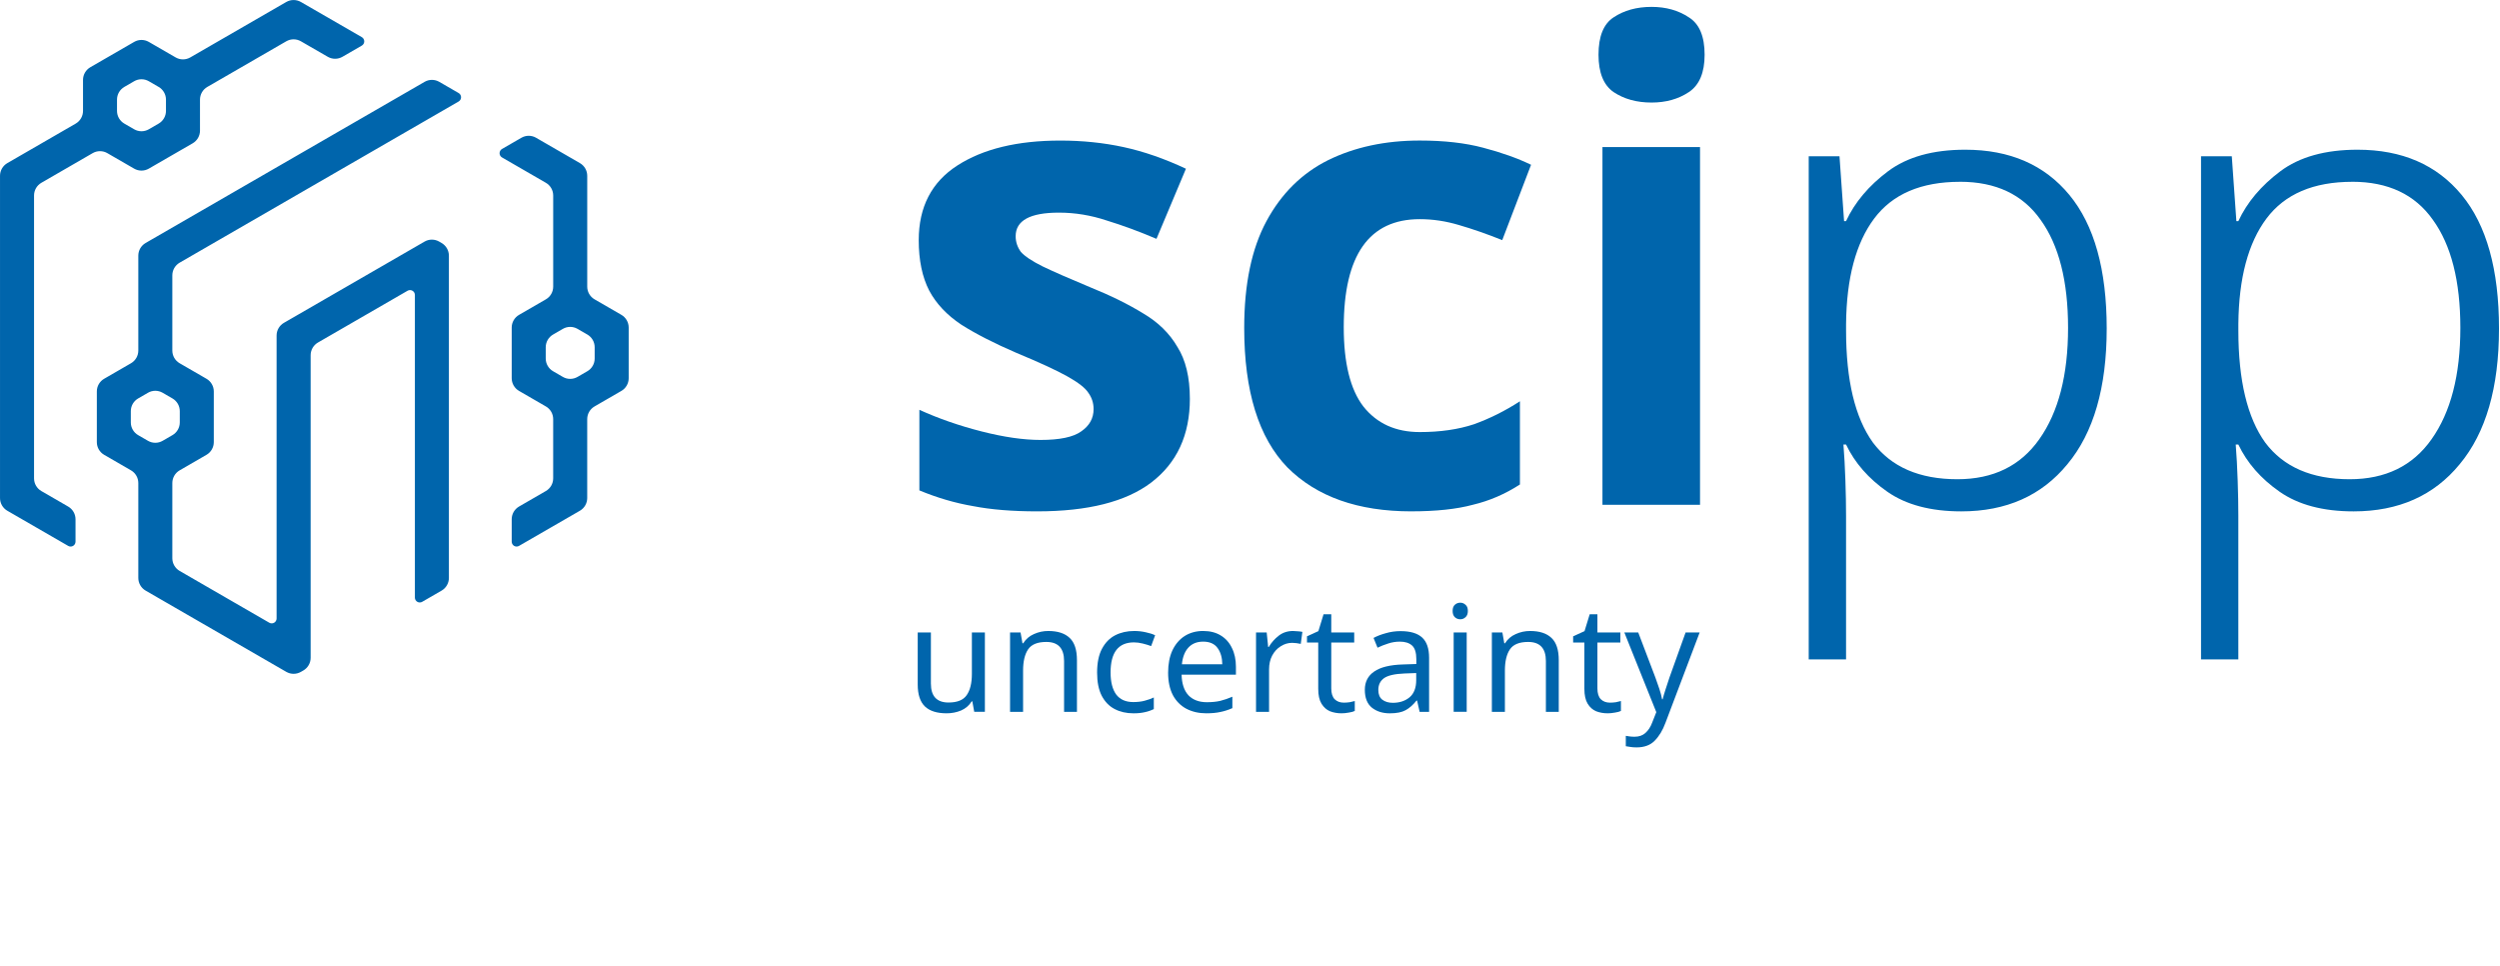
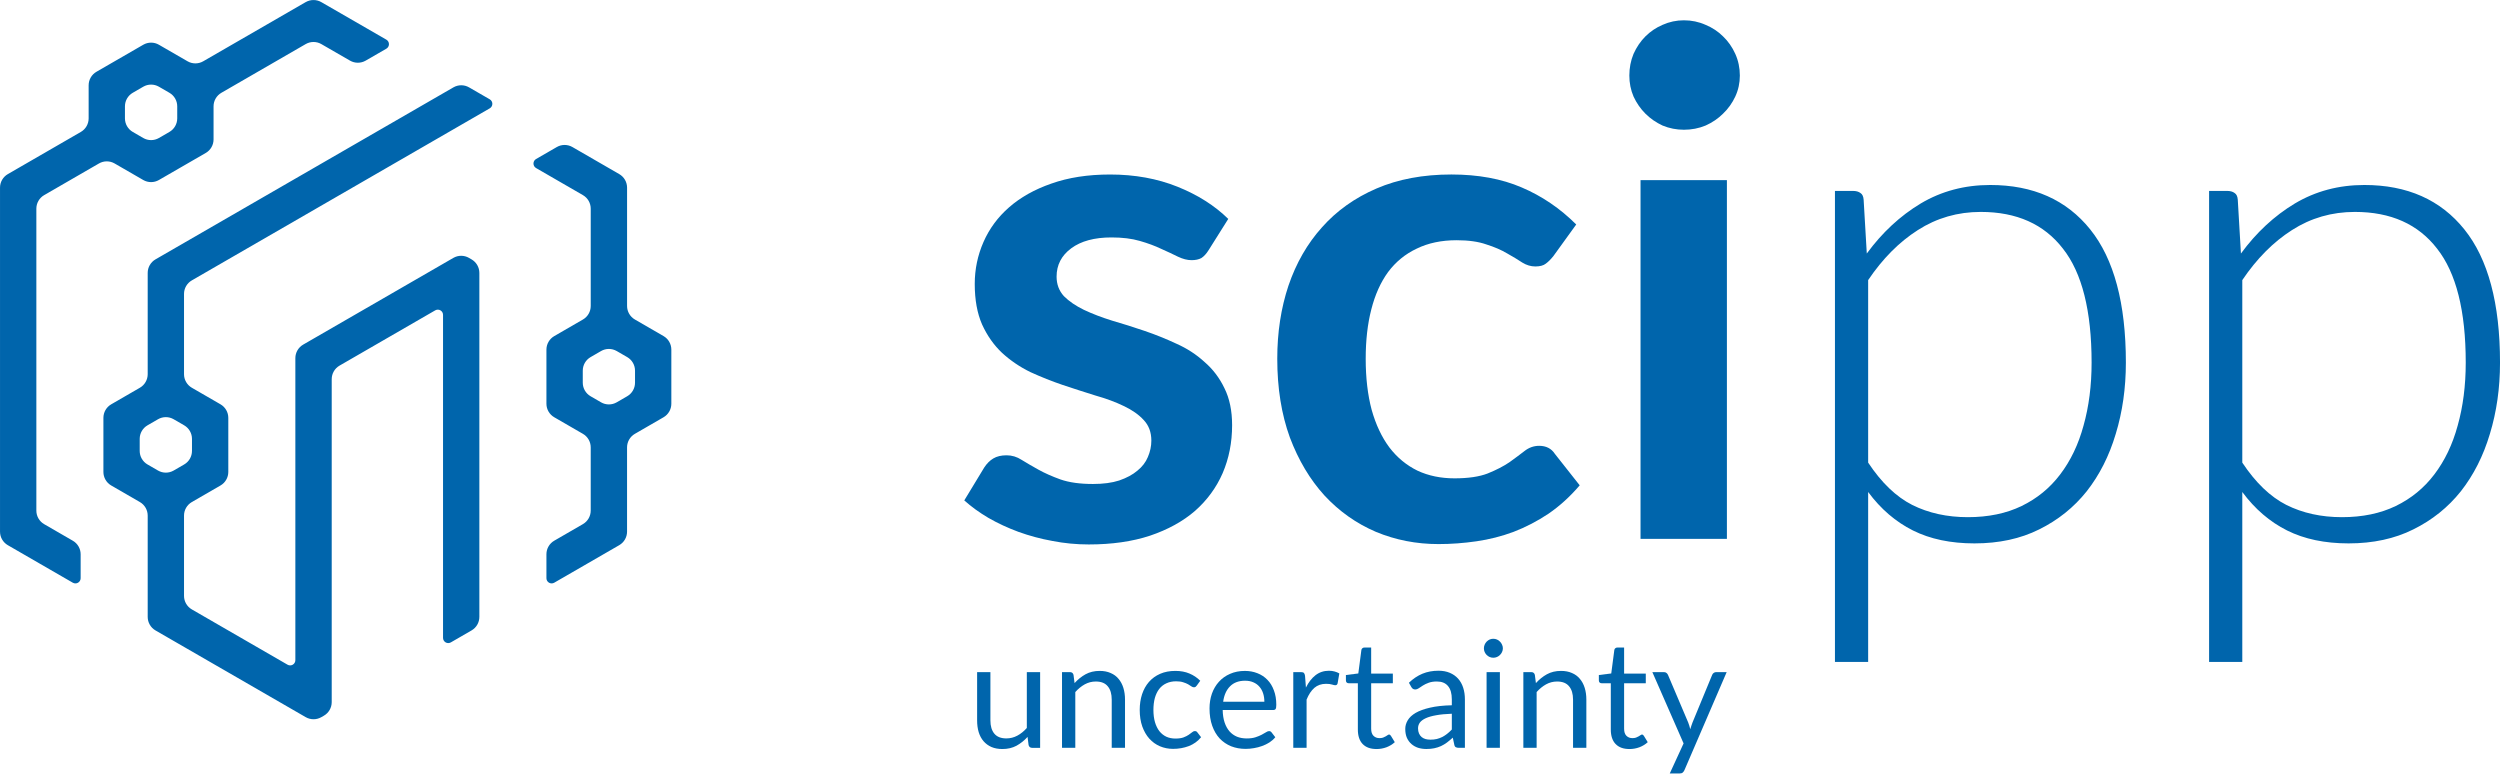
- <svg xmlns="http://www.w3.org/2000/svg" width="156.486mm" height="60.444mm" viewBox="0 0 156.486 60.444" version="1.1" id="svg8">
+ <svg xmlns="http://www.w3.org/2000/svg" width="146.602mm" height="45.357mm" viewBox="0 0 146.602 45.357" version="1.1" id="svg8">
  <defs id="defs2">
    </defs>
  <g id="layer1" transform="translate(-25.58203,-19.09881)">
    <path id="path968" style="fill:#0065ac;fill-opacity:1;fill-rule:evenodd;stroke:none;stroke-width:0.07px;stroke-linecap:butt;stroke-linejoin:miter;stroke-opacity:1" d="m 43.509,19.222 -6.011,3.471 a 0.916,0.916 0.001 0 1 -0.917,-1.8e-5 l -1.681,-0.971 a 0.916,0.916 179.997 0 0 -0.916,5.4e-5 l -2.746,1.586 a 0.917,0.917 119.995 0 0 -0.458,0.794 v 1.94 a 0.917,0.917 119.995 0 1 -0.458,0.794 l -4.281,2.473 a 0.917,0.917 119.995 0 0 -0.458,0.794 v 18.057 2.115 a 0.917,0.917 60.01 0 0 0.458,0.794 l 0.916,0.529 a 2286.869,2286.869 30.007 0 0 0.916,0.529 l 1.98,1.143 a 0.306,0.306 149.997 0 0 0.458,-0.265 l 0,-1.403 a 0.917,0.917 60.018 0 0 -0.458,-0.794 l -1.681,-0.972 a 0.917,0.917 60.018 0 1 -0.458,-0.794 v -17.707 a 0.917,0.917 119.991 0 1 0.458,-0.794 l 3.214,-1.857 a 0.916,0.916 179.993 0 1 0.916,-1.15e-4 l 1.681,0.971 a 0.917,0.917 0.003 0 0 0.917,5.2e-5 l 2.747,-1.586 a 0.916,0.916 120.001 0 0 0.458,-0.794 v -1.94 a 0.917,0.917 119.99 0 1 0.458,-0.794 l 4.945,-2.857 a 0.916,0.916 179.983 0 1 0.917,-2.74e-4 l 1.683,0.971 a 0.917,0.917 179.99 0 0 0.917,-1.52e-4 l 1.214,-0.701 a 0.306,0.306 89.995 0 0 -4.8e-5,-0.529 l -3.814,-2.201 a 0.917,0.917 179.996 0 0 -0.917,6.2e-5 z m -8.609,4.961 0.617,0.357 a 0.917,0.917 60.021 0 1 0.458,0.794 v 0.707 a 0.917,0.917 119.979 0 1 -0.458,0.794 l -0.617,0.357 a 0.915,0.915 0 0 1 -0.916,0 l -0.617,-0.357 a 0.917,0.917 60.021 0 1 -0.458,-0.794 v -0.707 a 0.917,0.917 119.979 0 1 0.458,-0.794 l 0.617,-0.357 a 0.915,0.915 0 0 1 0.916,0 z m 17.271,0.039 -17.47,10.086 a 0.917,0.917 120 0 0 -0.458,0.794 v 5.94 a 0.917,0.917 119.982 0 1 -0.458,0.794 l -1.681,0.972 a 0.917,0.917 119.982 0 0 -0.458,0.794 l 0,3.172 a 0.917,0.917 60.018 0 0 0.458,0.794 l 1.681,0.972 a 0.917,0.917 60.018 0 1 0.458,0.794 v 5.94 a 0.917,0.917 60.01 0 0 0.458,0.794 l 0.916,0.529 a 2863.006,2863.006 30.01 0 0 0.916,0.529 l 6.976,4.027 a 0.917,0.917 0.009 0 0 0.917,1.4e-4 l 0.15,-0.086 a 0.916,0.916 120.009 0 0 0.458,-0.794 l 0,-18.94 A 0.917,0.917 119.994 0 1 45.491,40.54 l 5.613,-3.242 A 0.305,0.305 29.994 0 1 51.562,37.562 v 18.942 a 0.305,0.305 29.998 0 0 0.458,0.265 l 1.214,-0.701 a 0.917,0.917 119.998 0 0 0.458,-0.794 V 35.103 a 0.918,0.918 60.03 0 0 -0.458,-0.794 l -0.15,-0.087 a 0.915,0.915 0.029 0 0 -0.916,-4.57e-4 l -8.808,5.086 a 0.917,0.917 119.998 0 0 -0.458,0.794 V 57.813 a 0.305,0.305 150.006 0 1 -0.458,0.264 L 36.831,54.835 a 0.917,0.917 60.006 0 1 -0.458,-0.794 v -4.707 a 0.917,0.917 119.982 0 1 0.458,-0.794 l 1.681,-0.972 a 0.917,0.917 119.982 0 0 0.458,-0.794 v -3.172 a 0.917,0.917 60.018 0 0 -0.458,-0.794 l -1.681,-0.972 a 0.917,0.917 60.018 0 1 -0.458,-0.794 v -4.707 a 0.917,0.917 119.998 0 1 0.458,-0.794 L 54.302,25.452 a 0.306,0.306 90 0 0 2e-6,-0.529 l -1.214,-0.701 a 0.916,0.916 0.003 0 0 -0.917,-4.1e-5 z m 6.062,3.5 -1.216,0.702 a 0.306,0.306 90.019 0 0 -1.79e-4,0.529 l 2.748,1.588 a 0.917,0.917 60.01 0 1 0.458,0.794 v 5.707 a 0.917,0.917 119.982 0 1 -0.458,0.794 l -1.681,0.972 A 0.917,0.917 119.982 0 0 57.625,39.601 v 3.172 a 0.917,0.917 60.018 0 0 0.458,0.794 l 1.681,0.972 a 0.917,0.917 60.018 0 1 0.458,0.794 l 0,3.707 a 0.917,0.917 119.982 0 1 -0.458,0.794 l -1.681,0.972 A 0.917,0.917 119.982 0 0 57.625,51.601 v 1.403 a 0.305,0.305 29.998 0 0 0.458,0.265 l 3.812,-2.201 a 0.917,0.917 119.998 0 0 0.458,-0.794 v -4.94 a 0.917,0.917 119.982 0 1 0.458,-0.794 l 1.681,-0.972 a 0.917,0.917 119.982 0 0 0.458,-0.794 V 39.601 A 0.917,0.917 60.018 0 0 64.493,38.807 L 62.812,37.835 a 0.917,0.917 60.018 0 1 -0.458,-0.794 l 0,-6.94 A 0.917,0.917 60.005 0 0 61.895,29.308 L 59.15,27.722 a 0.917,0.917 0.015 0 0 -0.917,-2.32e-4 z m 3.512,11.961 0.617,0.357 a 0.917,0.917 60.021 0 1 0.458,0.794 l 0,0.707 a 0.917,0.917 119.979 0 1 -0.458,0.794 l -0.617,0.357 a 0.914,0.914 0.016 0 1 -0.916,-2.53e-4 L 60.214,42.335 a 0.918,0.918 60.037 0 1 -0.458,-0.794 v -0.707 a 0.918,0.918 119.963 0 1 0.458,-0.794 l 0.615,-0.356 a 0.914,0.914 179.984 0 1 0.916,-2.53e-4 z m -25.98,4 0.617,0.357 a 0.917,0.917 60.021 0 1 0.458,0.794 v 0.707 a 0.917,0.917 119.979 0 1 -0.458,0.794 l -0.617,0.357 a 0.915,0.915 180 0 1 -0.916,0 l -0.617,-0.357 a 0.917,0.917 60.021 0 1 -0.458,-0.794 v -0.707 a 0.917,0.917 119.979 0 1 0.458,-0.794 l 0.617,-0.357 a 0.915,0.915 0 0 1 0.916,0 z" />
    <g aria-label="scipp" id="text897" style="font-size:41.009px;line-height:19.223px;font-family:Lato;-inkscape-font-specification:Lato;letter-spacing:0px;word-spacing:0px;fill:#0065ac;stroke-width:0.265px">
-       <path d="m 100.091,44.054 q 0,3.404 -2.42,5.249 -2.379,1.804 -7.136,1.804 -2.338,0 -4.019,-0.328 -1.681,-0.287 -3.363,-0.984 v -5.044 q 1.804,0.82 3.896,1.353 2.091,0.533 3.691,0.533 1.804,0 2.543,-0.533 0.779,-0.533 0.779,-1.394 0,-0.574 -0.328,-1.025 -0.287,-0.451 -1.312,-1.025 -1.025,-0.574 -3.199,-1.476 -2.091,-0.902 -3.445,-1.763 -1.353,-0.902 -2.009,-2.132 -0.656,-1.271 -0.656,-3.158 0,-3.117 2.42,-4.675 2.42,-1.558 6.438,-1.558 2.091,0 3.978,0.41 1.886,0.41 3.896,1.353 l -1.845,4.388 q -1.64,-0.697 -3.117,-1.148 -1.476,-0.492 -2.994,-0.492 -2.707,0 -2.707,1.476 0,0.533 0.328,0.984 0.369,0.41 1.353,0.902 1.025,0.492 2.994,1.312 1.927,0.779 3.322,1.64 1.394,0.82 2.132,2.091 0.779,1.23 0.779,3.24 z" style="font-weight:bold;-inkscape-font-specification:'Lato Bold'" id="path381" />
-       <path d="m 113.952,51.107 q -5.003,0 -7.751,-2.748 -2.707,-2.789 -2.707,-8.735 0,-4.101 1.394,-6.684 1.394,-2.584 3.855,-3.814 2.502,-1.23 5.741,-1.23 2.296,0 3.978,0.451 1.722,0.451 2.994,1.066 l -1.804,4.716 q -1.435,-0.574 -2.707,-0.943 -1.23,-0.369 -2.461,-0.369 -4.757,0 -4.757,6.766 0,3.363 1.23,4.962 1.271,1.599 3.527,1.599 1.927,0 3.404,-0.492 1.476,-0.533 2.871,-1.435 v 5.208 q -1.394,0.902 -2.953,1.271 -1.517,0.41 -3.855,0.41 z" style="font-weight:bold;-inkscape-font-specification:'Lato Bold'" id="path383" />
-       <path d="m 129.002,19.53 q 1.353,0 2.338,0.656 0.984,0.615 0.984,2.338 0,1.681 -0.984,2.338 -0.984,0.656 -2.338,0.656 -1.394,0 -2.379,-0.656 -0.943,-0.656 -0.943,-2.338 0,-1.722 0.943,-2.338 0.984,-0.656 2.379,-0.656 z m 3.035,8.776 v 22.391 h -6.11 V 28.306 Z" style="font-weight:bold;-inkscape-font-specification:'Lato Bold'" id="path385" />
-       <path d="m 148.645,28.47 q 4.183,0 6.52,2.83 2.338,2.83 2.338,8.366 0,5.536 -2.461,8.489 -2.42,2.953 -6.643,2.953 -2.871,0 -4.634,-1.23 -1.763,-1.23 -2.584,-2.953 h -0.164 q 0.082,1.025 0.123,2.255 0.041,1.189 0.041,2.214 v 8.981 h -2.338 V 28.88 h 1.927 l 0.287,4.06 h 0.123 q 0.82,-1.763 2.625,-3.117 1.804,-1.353 4.839,-1.353 z m -0.328,2.009 q -3.65,0 -5.372,2.296 -1.722,2.296 -1.763,6.602 v 0.41 q 0,4.675 1.681,7.013 1.722,2.296 5.29,2.296 3.363,0 5.126,-2.502 1.804,-2.543 1.804,-6.972 0,-4.388 -1.722,-6.766 -1.681,-2.379 -5.044,-2.379 z" style="font-weight:300;-inkscape-font-specification:'Lato Light'" id="path387" />
-       <path d="m 173.21,28.47 q 4.183,0 6.52,2.83 2.338,2.83 2.338,8.366 0,5.536 -2.461,8.489 -2.42,2.953 -6.643,2.953 -2.871,0 -4.634,-1.23 -1.763,-1.23 -2.584,-2.953 h -0.164 q 0.082,1.025 0.123,2.255 0.041,1.189 0.041,2.214 v 8.981 h -2.337 V 28.88 h 1.927 l 0.287,4.06 h 0.123 q 0.82,-1.763 2.625,-3.117 1.804,-1.353 4.839,-1.353 z m -0.328,2.009 q -3.65,0 -5.372,2.296 -1.722,2.296 -1.763,6.602 v 0.41 q 0,4.675 1.681,7.013 1.722,2.296 5.29,2.296 3.363,0 5.126,-2.502 1.804,-2.543 1.804,-6.972 0,-4.388 -1.722,-6.766 -1.681,-2.379 -5.044,-2.379 z" style="font-weight:300;-inkscape-font-specification:'Lato Light'" id="path389" />
+       <path d="m 96.461,33.76 q -0.205,0.328 -0.431,0.472 -0.226,0.123 -0.574,0.123 -0.369,0 -0.8,-0.205 -0.41,-0.205 -0.964,-0.451 -0.554,-0.267 -1.271,-0.472 -0.697,-0.205 -1.661,-0.205 -1.497,0 -2.358,0.636 -0.861,0.636 -0.861,1.661 0,0.677 0.431,1.148 0.451,0.451 1.169,0.8 0.738,0.349 1.661,0.636 0.923,0.267 1.886,0.595 0.964,0.328 1.886,0.759 0.923,0.41 1.64,1.066 0.738,0.636 1.169,1.538 0.451,0.902 0.451,2.173 0,1.517 -0.554,2.809 -0.554,1.271 -1.62,2.214 -1.066,0.923 -2.645,1.456 -1.558,0.513 -3.588,0.513 -1.087,0 -2.132,-0.205 -1.025,-0.185 -1.989,-0.533 -0.943,-0.349 -1.763,-0.82 -0.8,-0.472 -1.415,-1.025 l 1.169,-1.927 q 0.226,-0.349 0.533,-0.533 0.308,-0.185 0.779,-0.185 0.472,0 0.882,0.267 0.431,0.267 0.984,0.574 0.554,0.308 1.292,0.574 0.759,0.267 1.907,0.267 0.902,0 1.538,-0.205 0.656,-0.226 1.066,-0.574 0.431,-0.349 0.615,-0.8 0.205,-0.472 0.205,-0.964 0,-0.738 -0.451,-1.21 -0.431,-0.472 -1.169,-0.82 -0.718,-0.349 -1.661,-0.615 -0.923,-0.287 -1.907,-0.615 -0.964,-0.328 -1.907,-0.759 -0.923,-0.451 -1.661,-1.128 -0.718,-0.677 -1.169,-1.661 -0.431,-0.984 -0.431,-2.379 0,-1.292 0.513,-2.461 0.513,-1.169 1.497,-2.03 1.005,-0.882 2.481,-1.394 1.497,-0.533 3.445,-0.533 2.173,0 3.957,0.718 1.784,0.718 2.973,1.886 z" style="font-weight:bold;-inkscape-font-specification:'Lato Bold'" id="path519" />
+       <path d="m 116.679,34.109 q -0.226,0.287 -0.451,0.451 -0.205,0.164 -0.615,0.164 -0.39,0 -0.759,-0.226 -0.369,-0.246 -0.882,-0.533 -0.513,-0.308 -1.23,-0.533 -0.697,-0.246 -1.743,-0.246 -1.333,0 -2.338,0.492 -1.005,0.472 -1.681,1.374 -0.656,0.902 -0.984,2.194 -0.328,1.271 -0.328,2.891 0,1.681 0.349,2.994 0.369,1.312 1.046,2.214 0.677,0.882 1.64,1.353 0.964,0.451 2.173,0.451 1.21,0 1.948,-0.287 0.759,-0.308 1.271,-0.656 0.513,-0.369 0.882,-0.656 0.39,-0.308 0.861,-0.308 0.615,0 0.923,0.472 l 1.456,1.845 q -0.841,0.984 -1.825,1.661 -0.984,0.656 -2.05,1.066 -1.046,0.39 -2.173,0.554 -1.128,0.164 -2.235,0.164 -1.948,0 -3.67,-0.718 -1.722,-0.738 -3.014,-2.132 -1.271,-1.394 -2.03,-3.404 -0.738,-2.03 -0.738,-4.614 0,-2.317 0.656,-4.285 0.677,-1.989 1.968,-3.424 1.292,-1.456 3.199,-2.276 1.907,-0.82 4.388,-0.82 2.358,0 4.121,0.759 1.784,0.759 3.199,2.173 z" style="font-weight:bold;-inkscape-font-specification:'Lato Bold'" id="path521" />
+       <path d="m 126.849,29.66 v 21.038 h -5.065 V 29.66 Z m 0.759,-6.131 q 0,0.656 -0.267,1.23 -0.267,0.574 -0.718,1.005 -0.431,0.431 -1.025,0.697 -0.595,0.246 -1.271,0.246 -0.656,0 -1.251,-0.246 -0.574,-0.267 -1.005,-0.697 -0.431,-0.431 -0.697,-1.005 -0.246,-0.574 -0.246,-1.23 0,-0.677 0.246,-1.271 0.267,-0.595 0.697,-1.025 0.431,-0.431 1.005,-0.677 0.595,-0.267 1.251,-0.267 0.677,0 1.271,0.267 0.595,0.246 1.025,0.677 0.451,0.431 0.718,1.025 0.267,0.595 0.267,1.271 z" style="font-weight:bold;-inkscape-font-specification:'Lato Bold'" id="path523" />
+       <path d="M 133.185,57.915 V 30.295 h 1.066 q 0.267,0 0.431,0.123 0.164,0.103 0.185,0.39 l 0.185,3.158 q 1.353,-1.845 3.158,-2.932 1.825,-1.087 4.08,-1.087 3.773,0 5.864,2.604 2.091,2.604 2.091,7.812 0,2.235 -0.595,4.183 -0.574,1.927 -1.702,3.363 -1.128,1.415 -2.789,2.235 -1.64,0.82 -3.793,0.82 -2.091,0 -3.609,-0.759 -1.517,-0.759 -2.625,-2.255 v 9.965 z m 8.55,-26.389 q -2.03,0 -3.691,1.066 -1.64,1.046 -2.912,2.932 v 10.703 q 1.169,1.763 2.584,2.481 1.435,0.718 3.26,0.718 1.804,0 3.158,-0.656 1.353,-0.656 2.255,-1.845 0.923,-1.21 1.374,-2.871 0.472,-1.681 0.472,-3.691 0,-4.552 -1.681,-6.684 -1.661,-2.153 -4.819,-2.153 z" style="font-weight:300;-inkscape-font-specification:'Lato Light'" id="path525" />
+       <path d="M 155.125,57.915 V 30.295 h 1.066 q 0.267,0 0.431,0.123 0.164,0.103 0.185,0.39 l 0.185,3.158 q 1.353,-1.845 3.158,-2.932 1.825,-1.087 4.08,-1.087 3.773,0 5.864,2.604 2.091,2.604 2.091,7.812 0,2.235 -0.595,4.183 -0.574,1.927 -1.702,3.363 -1.128,1.415 -2.789,2.235 -1.64,0.82 -3.793,0.82 -2.091,0 -3.609,-0.759 -1.517,-0.759 -2.625,-2.255 v 9.965 z m 8.55,-26.389 q -2.03,0 -3.691,1.066 -1.64,1.046 -2.912,2.932 v 10.703 q 1.169,1.763 2.584,2.481 1.435,0.718 3.26,0.718 1.804,0 3.158,-0.656 1.353,-0.656 2.255,-1.845 0.923,-1.21 1.374,-2.871 0.472,-1.681 0.472,-3.691 0,-4.552 -1.681,-6.684 -1.661,-2.153 -4.819,-2.153 z" style="font-weight:300;-inkscape-font-specification:'Lato Light'" id="path527" />
    </g>
-     <g aria-label="uncertainty" id="text5266" style="font-size:9.269px;line-height:7.448px;font-family:Lato;-inkscape-font-specification:Lato;letter-spacing:0px;word-spacing:0px;fill:#0065ac;stroke-width:0.265px">
-       <path d="m 87.255,58.687 v 4.968 h -0.667 l -0.12,-0.658 h -0.037 q -0.241,0.389 -0.667,0.575 -0.426,0.176 -0.908,0.176 -0.899,0 -1.353,-0.426 -0.454,-0.436 -0.454,-1.381 v -3.253 h 0.825 v 3.198 q 0,1.186 1.103,1.186 0.825,0 1.14,-0.463 0.324,-0.463 0.324,-1.335 v -2.586 z" id="path436" />
-       <path d="m 91.222,58.595 q 0.89,0 1.344,0.436 0.454,0.426 0.454,1.39 v 3.235 h -0.806 v -3.179 q 0,-1.196 -1.112,-1.196 -0.825,0 -1.14,0.463 -0.315,0.463 -0.315,1.335 v 2.577 H 88.831 v -4.968 h 0.658 l 0.12,0.677 h 0.046 q 0.241,-0.389 0.667,-0.575 0.426,-0.195 0.899,-0.195 z" id="path438" />
-       <path d="m 96.552,63.748 q -0.658,0 -1.177,-0.269 -0.51,-0.269 -0.806,-0.834 -0.287,-0.565 -0.287,-1.446 0,-0.918 0.306,-1.492 0.306,-0.575 0.825,-0.843 0.528,-0.269 1.196,-0.269 0.38,0 0.732,0.083 0.352,0.074 0.575,0.185 l -0.25,0.677 q -0.222,-0.083 -0.519,-0.158 -0.297,-0.074 -0.556,-0.074 -1.465,0 -1.465,1.882 0,0.899 0.352,1.381 0.361,0.473 1.066,0.473 0.408,0 0.714,-0.083 0.315,-0.083 0.575,-0.204 v 0.723 q -0.25,0.13 -0.556,0.195 -0.297,0.074 -0.723,0.074 z" id="path440" />
-       <path d="m 100.927,58.595 q 0.64,0 1.094,0.278 0.463,0.278 0.704,0.788 0.25,0.501 0.25,1.177 v 0.491 h -3.402 q 0.019,0.843 0.426,1.288 0.417,0.436 1.159,0.436 0.473,0 0.834,-0.083 0.371,-0.093 0.76,-0.26 v 0.714 q -0.38,0.167 -0.751,0.241 -0.371,0.083 -0.881,0.083 -0.704,0 -1.251,-0.287 -0.538,-0.287 -0.843,-0.853 -0.297,-0.575 -0.297,-1.4 0,-0.816 0.269,-1.4 0.278,-0.584 0.769,-0.899 0.501,-0.315 1.159,-0.315 z m -0.009,0.667 q -0.584,0 -0.927,0.38 -0.334,0.371 -0.399,1.038 h 2.53 q -0.009,-0.63 -0.297,-1.02 -0.287,-0.399 -0.908,-0.399 z" id="path442" />
-       <path d="m 106.553,58.595 q 0.139,0 0.297,0.019 0.167,0.009 0.287,0.037 l -0.102,0.751 q -0.12,-0.028 -0.269,-0.046 -0.139,-0.019 -0.269,-0.019 -0.38,0 -0.714,0.213 -0.334,0.204 -0.538,0.584 -0.195,0.371 -0.195,0.871 v 2.651 h -0.816 v -4.968 h 0.667 l 0.093,0.908 h 0.037 q 0.241,-0.408 0.621,-0.704 0.38,-0.297 0.899,-0.297 z" id="path444" />
-       <path d="m 109.723,63.081 q 0.185,0 0.38,-0.028 0.195,-0.037 0.315,-0.074 v 0.621 q -0.13,0.065 -0.371,0.102 -0.241,0.046 -0.463,0.046 -0.389,0 -0.723,-0.13 -0.324,-0.139 -0.528,-0.473 -0.204,-0.334 -0.204,-0.936 v -2.892 h -0.704 v -0.389 l 0.714,-0.324 0.324,-1.057 h 0.482 v 1.14 h 1.437 v 0.63 h -1.437 v 2.873 q 0,0.454 0.213,0.677 0.222,0.213 0.565,0.213 z" id="path446" />
-       <path d="m 113.291,58.604 q 0.908,0 1.344,0.399 0.436,0.399 0.436,1.27 v 3.383 h -0.593 l -0.158,-0.704 h -0.037 q -0.324,0.408 -0.686,0.602 -0.352,0.195 -0.983,0.195 -0.677,0 -1.122,-0.352 -0.445,-0.361 -0.445,-1.122 0,-0.742 0.584,-1.14 0.584,-0.408 1.798,-0.445 l 0.843,-0.028 v -0.297 q 0,-0.621 -0.269,-0.862 -0.269,-0.241 -0.76,-0.241 -0.389,0 -0.742,0.12 -0.352,0.111 -0.658,0.26 l -0.25,-0.612 q 0.324,-0.176 0.769,-0.297 0.445,-0.13 0.927,-0.13 z m 0.241,2.651 q -0.927,0.037 -1.288,0.297 -0.352,0.26 -0.352,0.732 0,0.417 0.25,0.612 0.26,0.195 0.658,0.195 0.63,0 1.047,-0.343 0.417,-0.352 0.417,-1.075 v -0.445 z" id="path448" />
-       <path d="m 117.027,56.824 q 0.185,0 0.324,0.13 0.148,0.12 0.148,0.389 0,0.26 -0.148,0.389 -0.139,0.13 -0.324,0.13 -0.204,0 -0.343,-0.13 -0.139,-0.13 -0.139,-0.389 0,-0.269 0.139,-0.389 0.139,-0.13 0.343,-0.13 z m 0.399,1.863 v 4.968 h -0.816 v -4.968 z" id="path450" />
-       <path d="m 121.393,58.595 q 0.89,0 1.344,0.436 0.454,0.426 0.454,1.39 v 3.235 h -0.806 v -3.179 q 0,-1.196 -1.112,-1.196 -0.825,0 -1.14,0.463 -0.315,0.463 -0.315,1.335 v 2.577 h -0.816 v -4.968 h 0.658 l 0.12,0.677 h 0.046 q 0.241,-0.389 0.667,-0.575 0.426,-0.195 0.899,-0.195 z" id="path452" />
-       <path d="m 126.389,63.081 q 0.185,0 0.38,-0.028 0.195,-0.037 0.315,-0.074 v 0.621 q -0.13,0.065 -0.371,0.102 -0.241,0.046 -0.463,0.046 -0.389,0 -0.723,-0.13 -0.324,-0.139 -0.528,-0.473 -0.204,-0.334 -0.204,-0.936 v -2.892 h -0.704 v -0.389 l 0.714,-0.324 0.324,-1.057 h 0.482 v 1.14 h 1.437 v 0.63 h -1.437 v 2.873 q 0,0.454 0.213,0.677 0.222,0.213 0.565,0.213 z" id="path454" />
-       <path d="m 127.297,58.687 h 0.871 l 1.075,2.827 q 0.139,0.371 0.25,0.714 0.111,0.334 0.167,0.64 h 0.037 q 0.056,-0.232 0.176,-0.602 0.12,-0.38 0.25,-0.76 l 1.01,-2.818 h 0.881 l -2.141,5.654 q -0.26,0.704 -0.677,1.122 -0.408,0.417 -1.131,0.417 -0.222,0 -0.389,-0.028 -0.167,-0.019 -0.287,-0.046 v -0.649 q 0.102,0.019 0.241,0.037 0.148,0.019 0.306,0.019 0.426,0 0.686,-0.241 0.269,-0.241 0.417,-0.64 l 0.26,-0.658 z" id="path456" />
+     <g aria-label="uncertainty" id="text5266" style="font-size:9.269px;line-height:7.448px;font-family:Lato;-inkscape-font-specification:Lato;letter-spacing:0px;word-spacing:0px;fill:#0065ac;stroke-width:0.28px" transform="matrix(0.9457828,0,0,0.9457828,4.493513,2.7476)">
+       <path d="m 83.705,58.961 v 2.994 q 0,0.533 0.246,0.825 0.246,0.292 0.742,0.292 0.361,0 0.681,-0.171 0.32,-0.171 0.589,-0.477 v -3.462 h 0.825 v 4.695 H 86.295 q -0.176,0 -0.222,-0.171 L 86.008,62.979 q -0.306,0.338 -0.686,0.547 -0.38,0.204 -0.871,0.204 -0.385,0 -0.681,-0.125 -0.292,-0.13 -0.491,-0.361 -0.199,-0.232 -0.301,-0.561 -0.097,-0.329 -0.097,-0.728 v -2.994 z" id="path813" style="stroke-width:0.28px" />
+       <path d="m 88.145,63.656 v -4.695 h 0.491 q 0.176,0 0.222,0.171 l 0.065,0.51 q 0.306,-0.338 0.681,-0.547 0.38,-0.209 0.876,-0.209 0.385,0 0.677,0.13 0.297,0.125 0.491,0.361 0.199,0.232 0.301,0.561 0.102,0.329 0.102,0.728 v 2.989 H 91.227 V 60.666 q 0,-0.533 -0.246,-0.825 -0.241,-0.297 -0.742,-0.297 -0.366,0 -0.686,0.176 -0.315,0.176 -0.584,0.477 v 3.457 z" id="path815" style="stroke-width:0.28px" />
+       <path d="m 96.501,59.795 q -0.037,0.051 -0.074,0.079 -0.037,0.028 -0.107,0.028 -0.07,0 -0.153,-0.056 -0.079,-0.06 -0.204,-0.13 -0.125,-0.07 -0.306,-0.125 -0.176,-0.06 -0.436,-0.06 -0.343,0 -0.607,0.125 -0.264,0.12 -0.445,0.352 -0.176,0.232 -0.269,0.561 -0.088,0.329 -0.088,0.737 0,0.426 0.097,0.76 0.097,0.329 0.273,0.556 0.176,0.222 0.426,0.343 0.255,0.116 0.57,0.116 0.301,0 0.496,-0.07 0.195,-0.074 0.324,-0.162 0.13,-0.088 0.213,-0.158 0.083,-0.074 0.167,-0.074 0.107,0 0.158,0.079 l 0.232,0.301 q -0.306,0.375 -0.765,0.552 -0.459,0.171 -0.969,0.171 -0.44,0 -0.82,-0.162 -0.375,-0.162 -0.653,-0.468 -0.278,-0.311 -0.44,-0.76 -0.158,-0.45 -0.158,-1.024 0,-0.524 0.144,-0.969 0.148,-0.445 0.426,-0.765 0.283,-0.324 0.695,-0.505 0.412,-0.181 0.945,-0.181 0.491,0 0.871,0.162 0.38,0.158 0.672,0.45 z" id="path817" style="stroke-width:0.28px" />
+       <path d="m 99.485,58.887 q 0.422,0 0.779,0.144 0.357,0.139 0.616,0.408 0.26,0.264 0.403,0.658 0.148,0.389 0.148,0.89 0,0.195 -0.042,0.26 -0.042,0.065 -0.158,0.065 h -3.124 q 0.009,0.445 0.12,0.774 0.111,0.329 0.306,0.552 0.195,0.218 0.463,0.329 0.269,0.107 0.602,0.107 0.311,0 0.533,-0.07 0.227,-0.074 0.389,-0.158 0.162,-0.083 0.269,-0.153 0.111,-0.074 0.19,-0.074 0.102,0 0.158,0.079 l 0.232,0.301 q -0.153,0.185 -0.366,0.324 -0.213,0.134 -0.459,0.222 -0.241,0.088 -0.501,0.13 -0.26,0.046 -0.514,0.046 -0.487,0 -0.899,-0.162 -0.408,-0.167 -0.709,-0.482 -0.297,-0.32 -0.463,-0.788 -0.167,-0.468 -0.167,-1.075 0,-0.491 0.148,-0.918 0.153,-0.426 0.436,-0.737 0.283,-0.315 0.691,-0.491 0.408,-0.181 0.918,-0.181 z m 0.019,0.607 q -0.598,0 -0.941,0.348 -0.343,0.343 -0.426,0.955 h 2.554 q 0,-0.287 -0.079,-0.524 -0.079,-0.241 -0.232,-0.412 -0.153,-0.176 -0.375,-0.269 -0.218,-0.097 -0.501,-0.097 z" id="path819" style="stroke-width:0.28px" />
+       <path d="m 102.484,63.656 v -4.695 h 0.473 q 0.134,0 0.185,0.051 0.051,0.051 0.07,0.176 l 0.056,0.732 q 0.241,-0.491 0.593,-0.765 0.357,-0.278 0.834,-0.278 0.195,0 0.352,0.046 0.158,0.042 0.292,0.12 l -0.107,0.616 q -0.032,0.116 -0.144,0.116 -0.065,0 -0.199,-0.042 -0.134,-0.046 -0.375,-0.046 -0.431,0 -0.723,0.25 -0.287,0.25 -0.482,0.728 v 2.989 z" id="path821" style="stroke-width:0.28px" />
+       <path d="m 107.642,63.73 q -0.556,0 -0.857,-0.311 -0.297,-0.311 -0.297,-0.894 v -2.873 h -0.565 q -0.074,0 -0.125,-0.042 -0.051,-0.046 -0.051,-0.139 v -0.329 l 0.769,-0.097 0.19,-1.451 q 0.009,-0.07 0.06,-0.111 0.051,-0.046 0.13,-0.046 h 0.417 v 1.617 h 1.344 v 0.598 h -1.344 v 2.818 q 0,0.297 0.144,0.44 0.144,0.144 0.371,0.144 0.13,0 0.222,-0.032 0.097,-0.037 0.167,-0.079 0.07,-0.042 0.116,-0.074 0.051,-0.037 0.088,-0.037 0.065,0 0.116,0.079 l 0.241,0.394 q -0.213,0.199 -0.514,0.315 -0.301,0.111 -0.621,0.111 z" id="path823" style="stroke-width:0.28px" />
+       <path d="m 113.125,63.656 h -0.366 q -0.12,0 -0.195,-0.037 -0.074,-0.037 -0.097,-0.158 l -0.093,-0.436 q -0.185,0.167 -0.361,0.301 -0.176,0.13 -0.371,0.222 -0.195,0.088 -0.417,0.134 -0.218,0.046 -0.487,0.046 -0.273,0 -0.514,-0.074 -0.236,-0.079 -0.412,-0.232 -0.176,-0.153 -0.283,-0.385 -0.102,-0.236 -0.102,-0.556 0,-0.278 0.153,-0.533 0.153,-0.26 0.491,-0.459 0.343,-0.199 0.894,-0.324 0.552,-0.13 1.349,-0.148 v -0.366 q 0,-0.547 -0.236,-0.825 -0.232,-0.283 -0.691,-0.283 -0.301,0 -0.51,0.079 -0.204,0.074 -0.357,0.171 -0.148,0.093 -0.26,0.171 -0.107,0.074 -0.213,0.074 -0.083,0 -0.148,-0.042 -0.06,-0.046 -0.097,-0.111 l -0.148,-0.264 q 0.389,-0.375 0.839,-0.561 0.45,-0.185 0.996,-0.185 0.394,0 0.7,0.13 0.306,0.13 0.514,0.361 0.209,0.232 0.315,0.561 0.107,0.329 0.107,0.723 z M 110.984,63.15 q 0.218,0 0.399,-0.042 0.181,-0.046 0.338,-0.125 0.162,-0.083 0.306,-0.199 0.148,-0.116 0.287,-0.264 v -0.978 q -0.57,0.019 -0.969,0.093 -0.399,0.07 -0.649,0.185 -0.25,0.116 -0.366,0.273 -0.111,0.158 -0.111,0.352 0,0.185 0.06,0.32 0.06,0.134 0.162,0.222 0.102,0.083 0.241,0.125 0.139,0.037 0.301,0.037 z" id="path825" style="stroke-width:0.28px" />
+       <path d="m 115.294,58.961 v 4.695 h -0.825 v -4.695 z m 0.185,-1.474 q 0,0.12 -0.051,0.227 -0.046,0.102 -0.13,0.185 -0.079,0.079 -0.185,0.125 -0.107,0.046 -0.227,0.046 -0.12,0 -0.227,-0.046 -0.102,-0.046 -0.185,-0.125 -0.079,-0.083 -0.125,-0.185 -0.046,-0.107 -0.046,-0.227 0,-0.12 0.046,-0.227 0.046,-0.111 0.125,-0.19 0.083,-0.083 0.185,-0.13 0.107,-0.046 0.227,-0.046 0.12,0 0.227,0.046 0.107,0.046 0.185,0.13 0.083,0.079 0.13,0.19 0.051,0.107 0.051,0.227 z" id="path827" style="stroke-width:0.28px" />
+       <path d="m 116.749,63.656 v -4.695 h 0.491 q 0.176,0 0.222,0.171 l 0.065,0.51 q 0.306,-0.338 0.681,-0.547 0.38,-0.209 0.876,-0.209 0.385,0 0.677,0.13 0.297,0.125 0.491,0.361 0.199,0.232 0.301,0.561 0.102,0.329 0.102,0.728 v 2.989 h -0.825 V 60.666 q 0,-0.533 -0.246,-0.825 -0.241,-0.297 -0.742,-0.297 -0.366,0 -0.686,0.176 -0.315,0.176 -0.584,0.477 v 3.457 z" id="path829" style="stroke-width:0.28px" />
+       <path d="m 123.325,63.73 q -0.556,0 -0.857,-0.311 -0.297,-0.311 -0.297,-0.894 v -2.873 h -0.565 q -0.074,0 -0.125,-0.042 -0.051,-0.046 -0.051,-0.139 v -0.329 l 0.769,-0.097 0.19,-1.451 q 0.009,-0.07 0.06,-0.111 0.051,-0.046 0.13,-0.046 h 0.417 v 1.617 h 1.344 v 0.598 h -1.344 v 2.818 q 0,0.297 0.144,0.44 0.144,0.144 0.371,0.144 0.13,0 0.222,-0.032 0.097,-0.037 0.167,-0.079 0.07,-0.042 0.116,-0.074 0.051,-0.037 0.088,-0.037 0.065,0 0.116,0.079 l 0.241,0.394 q -0.213,0.199 -0.514,0.315 -0.301,0.111 -0.621,0.111 z" id="path831" style="stroke-width:0.28px" />
+       <path d="m 126.736,65.041 q -0.042,0.093 -0.107,0.148 -0.06,0.056 -0.19,0.056 h -0.612 l 0.857,-1.863 -1.937,-4.421 h 0.714 q 0.107,0 0.167,0.056 0.06,0.051 0.088,0.116 l 1.256,2.957 q 0.042,0.102 0.07,0.204 0.032,0.102 0.056,0.209 0.032,-0.107 0.065,-0.209 0.032,-0.102 0.074,-0.209 l 1.219,-2.952 q 0.028,-0.074 0.093,-0.12 0.07,-0.051 0.148,-0.051 h 0.658 z" id="path833" style="stroke-width:0.28px" />
    </g>
  </g>
</svg>
